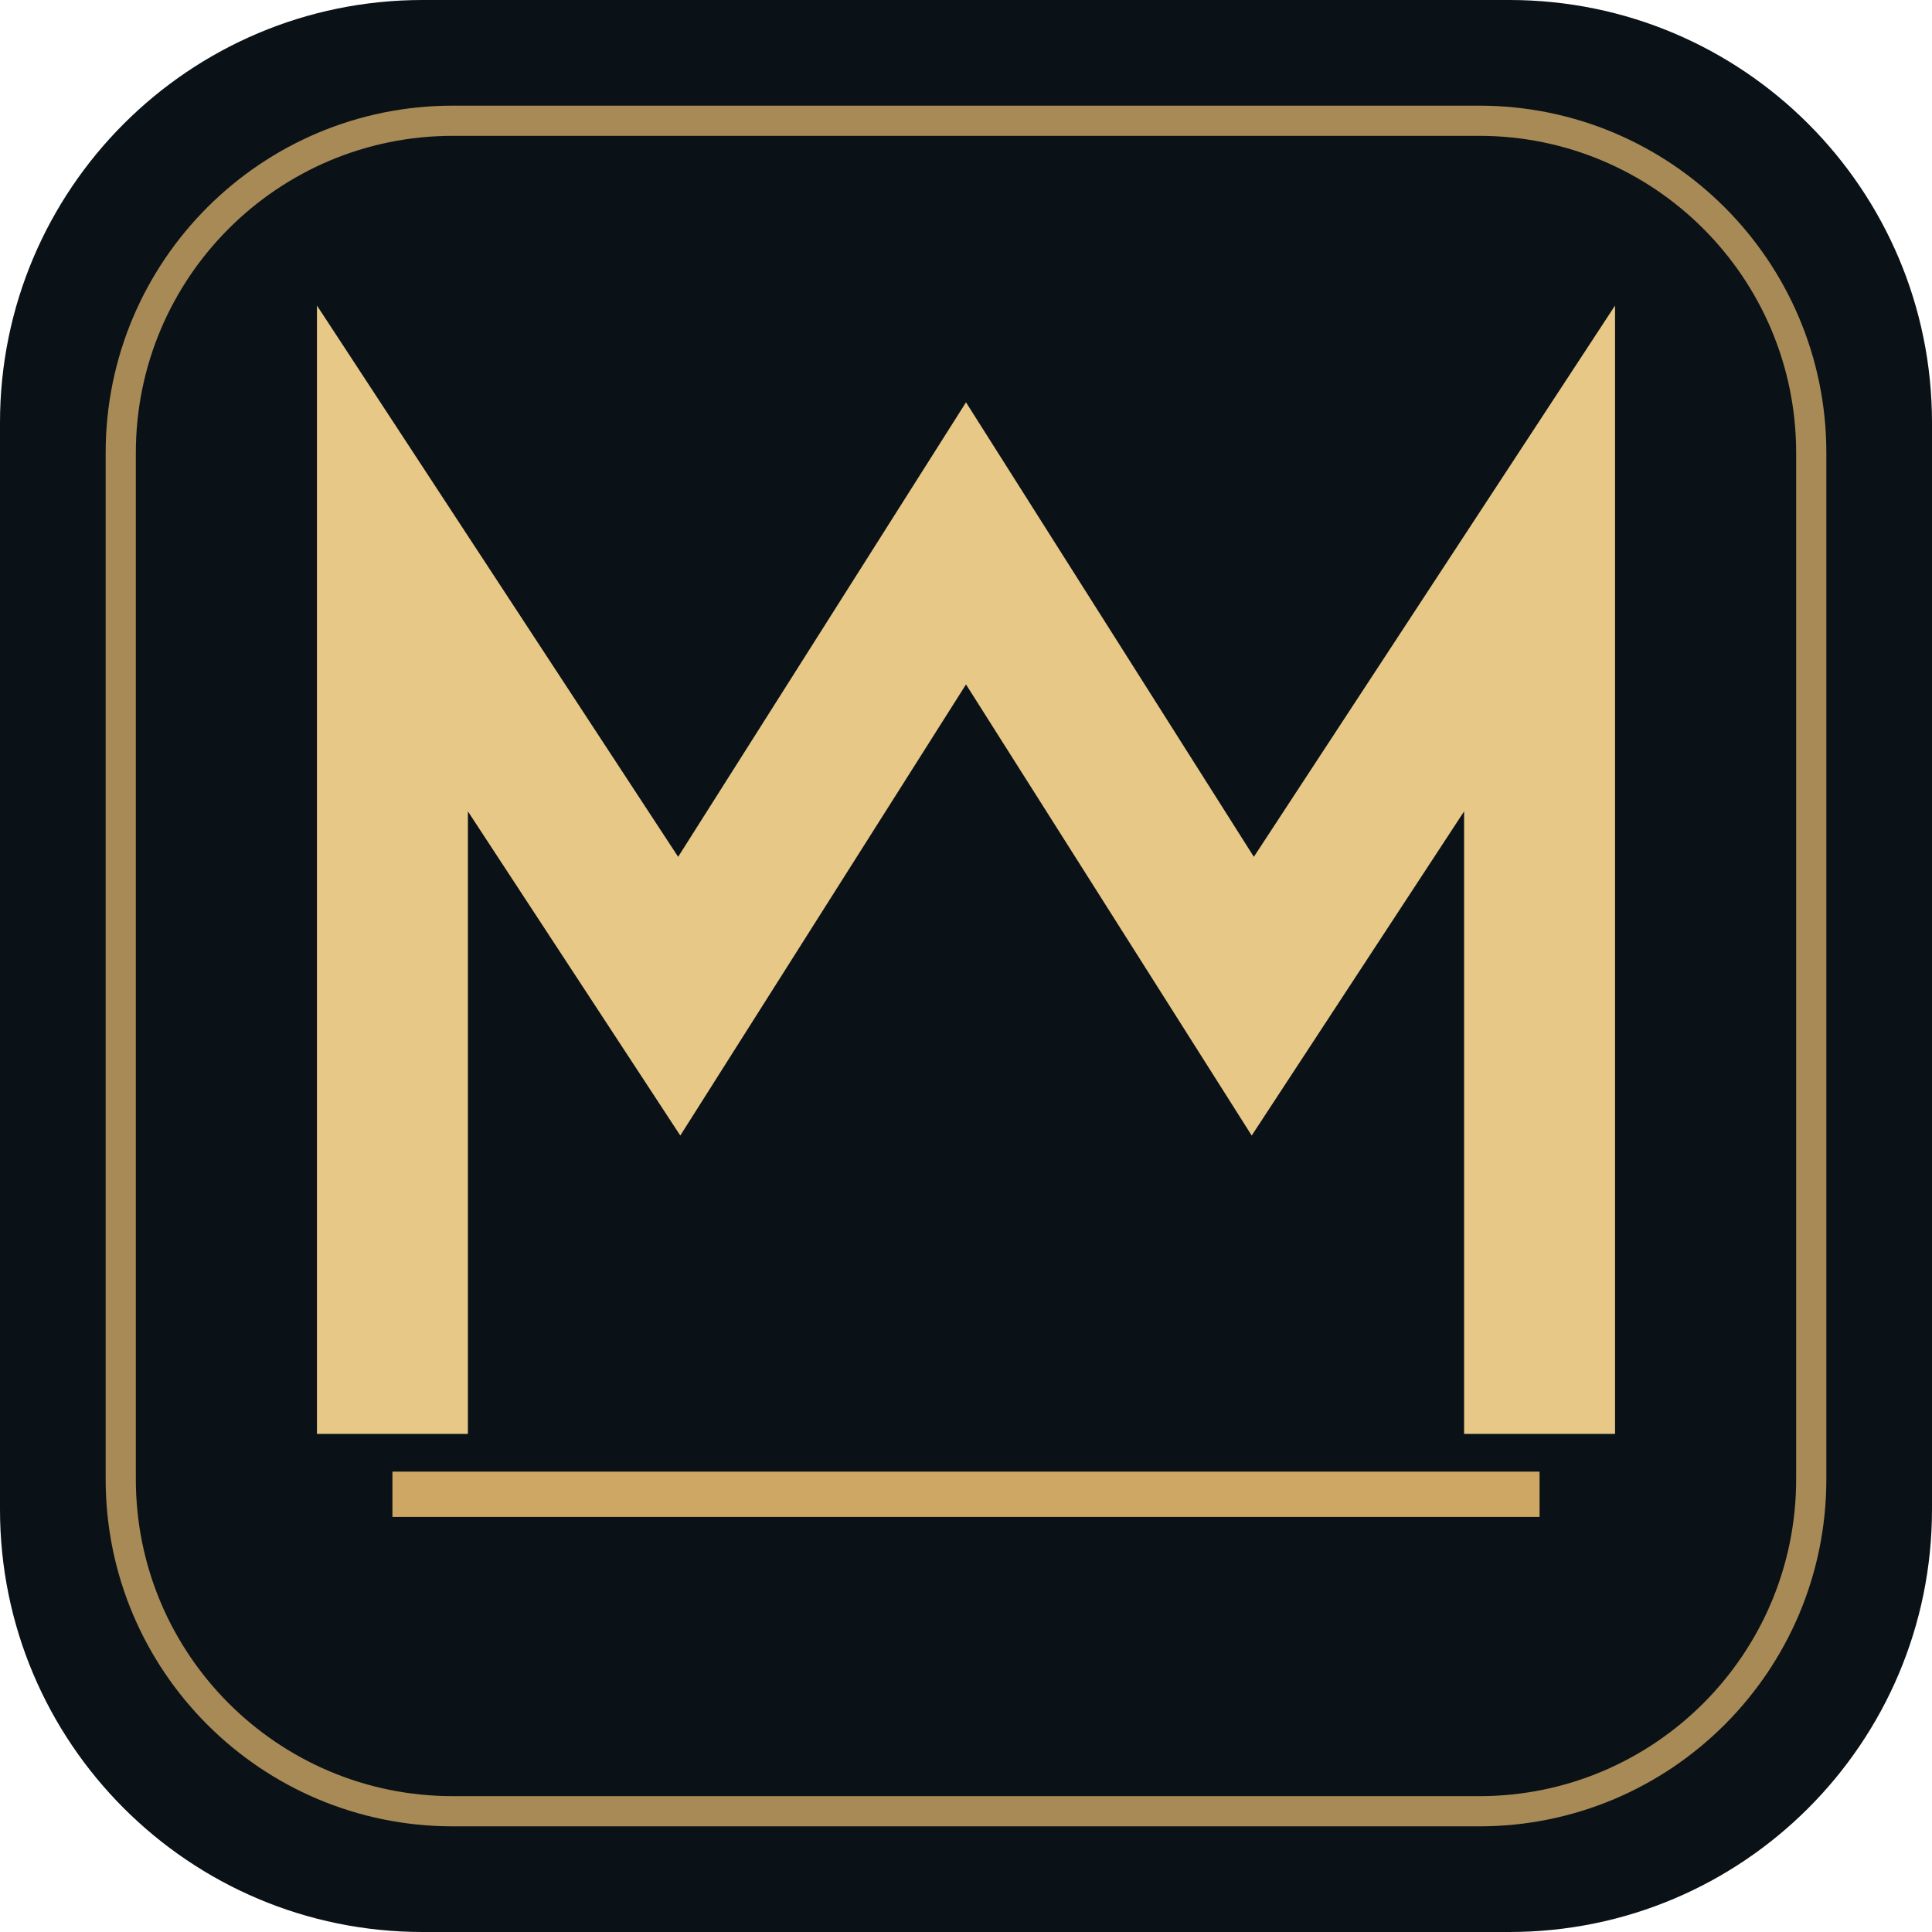
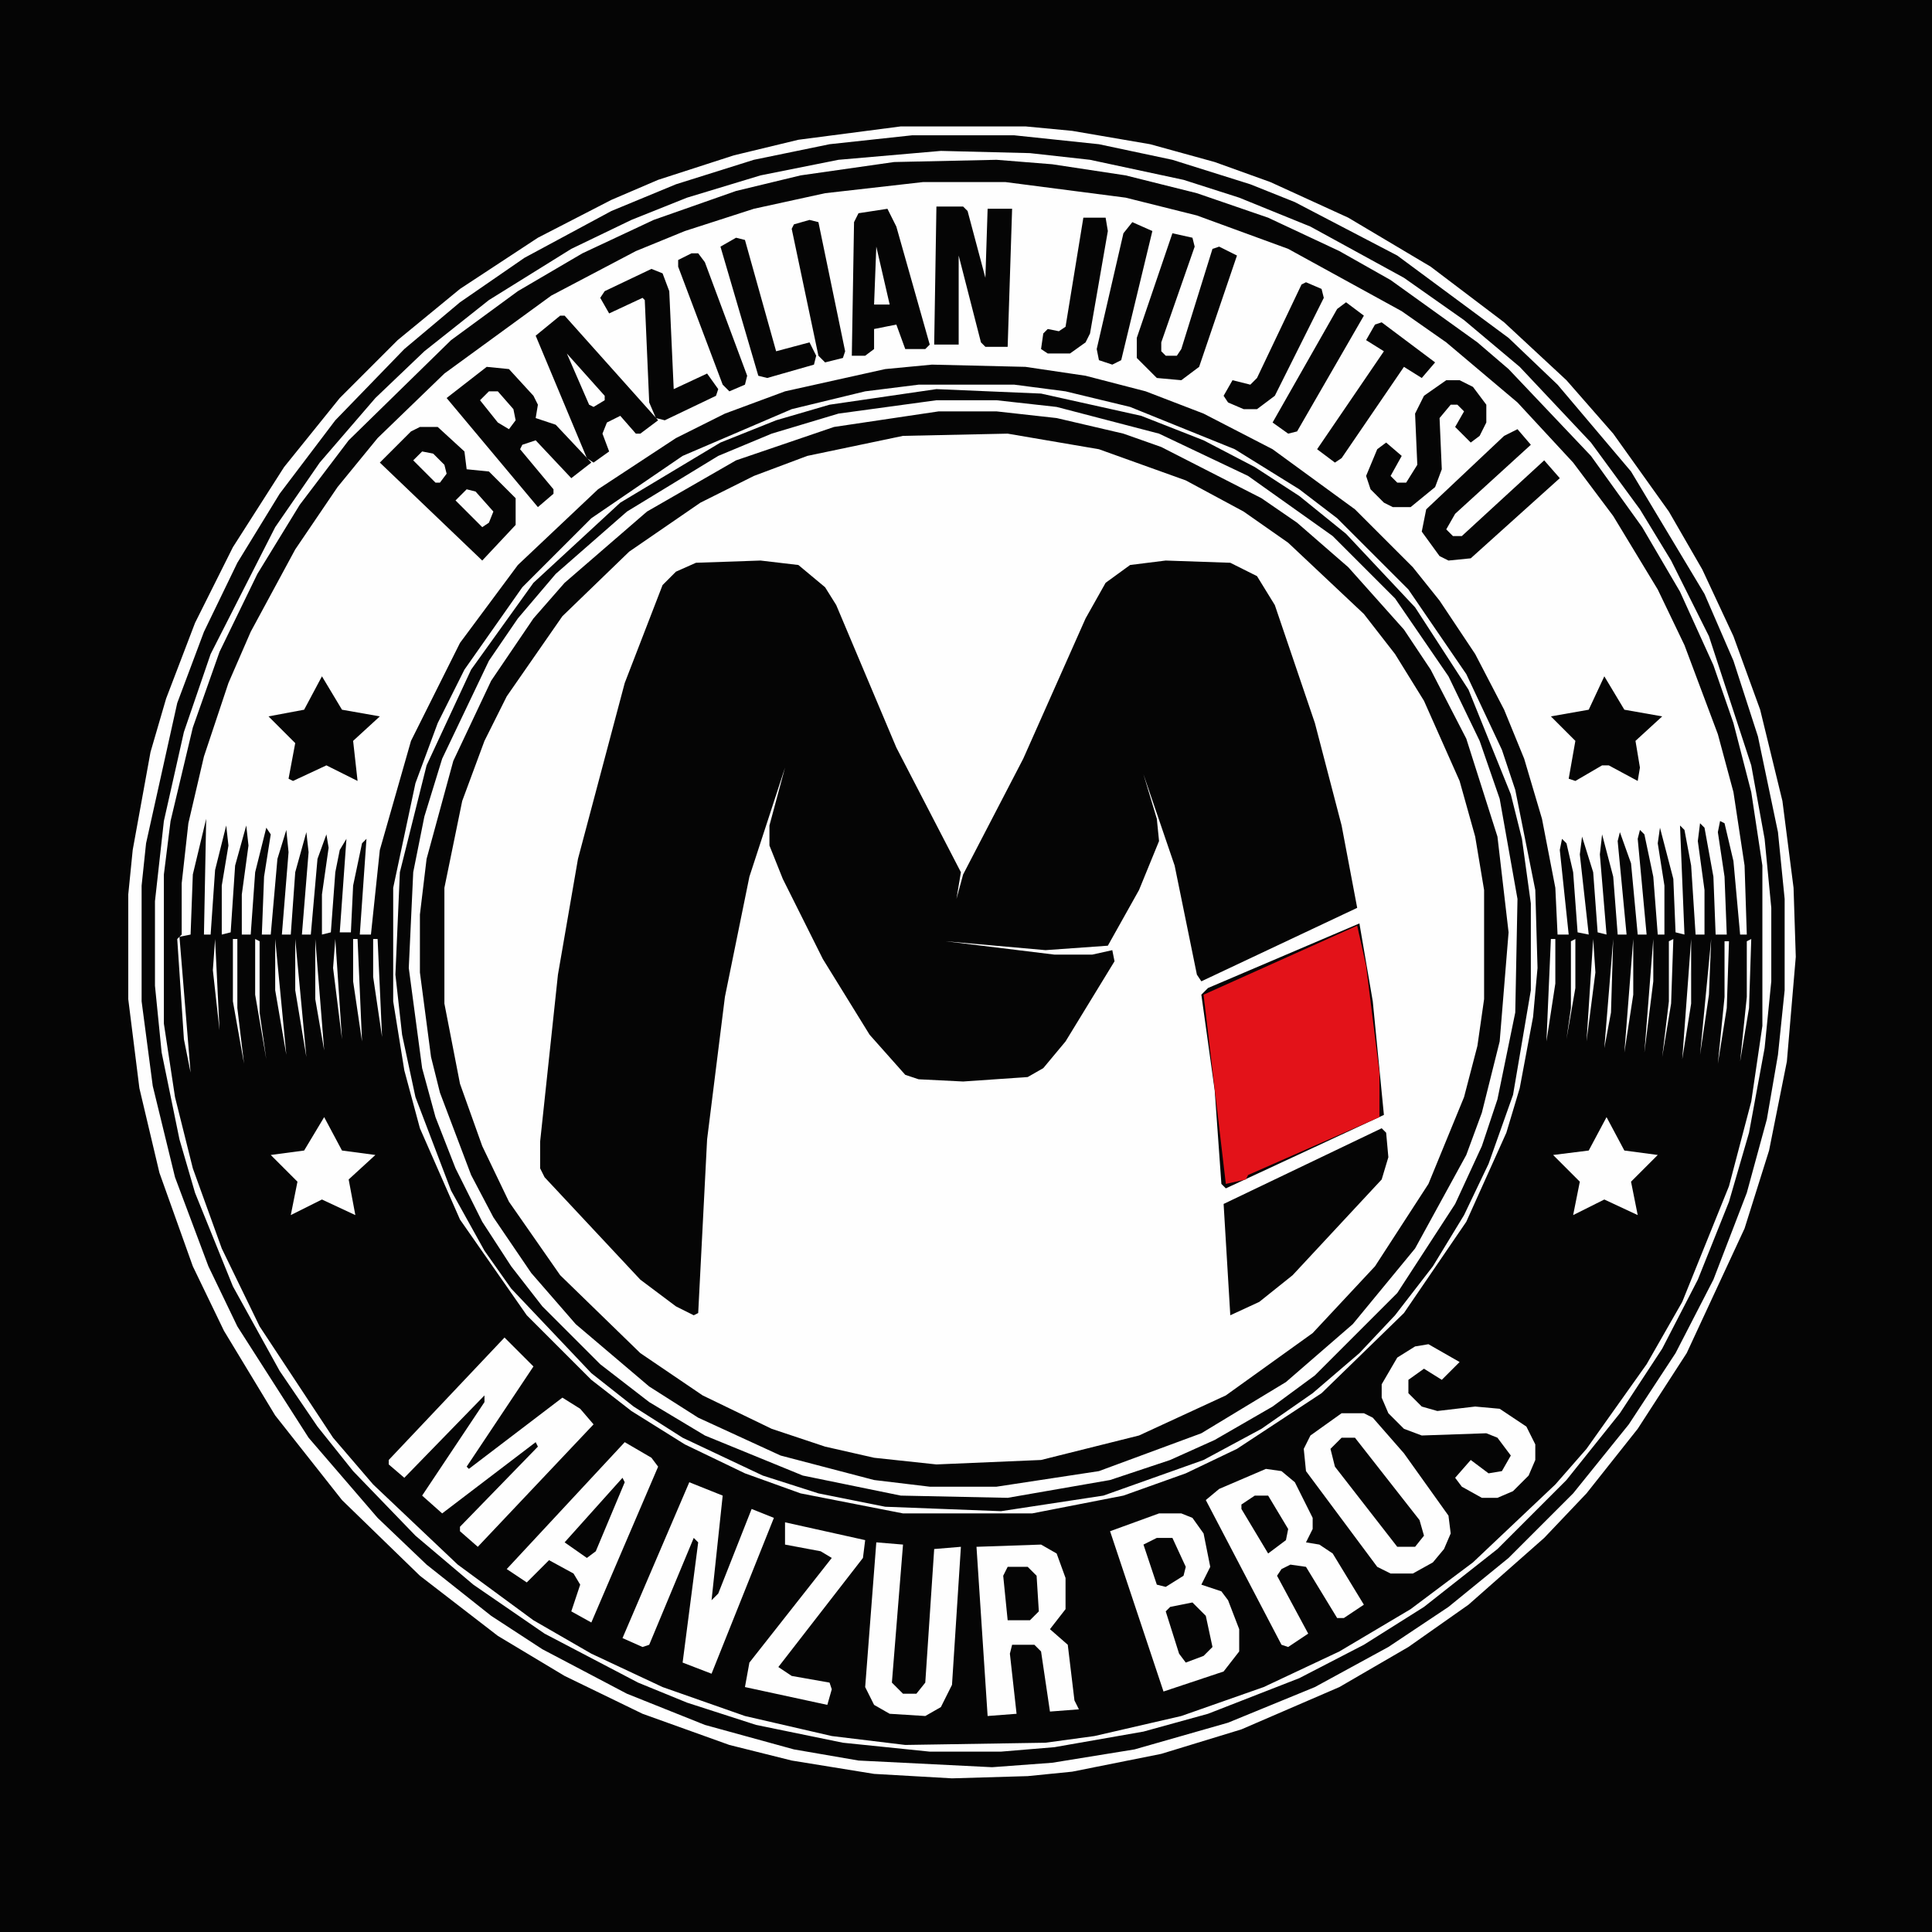
- <svg xmlns="http://www.w3.org/2000/svg" viewBox="0 0 128 128" role="img" aria-labelledby="title">
-   <rect width="128" height="128" rx="28" fill="#0A1217" />
-   <rect x="8" y="8" width="112" height="112" rx="22" fill="none" stroke="#CFA765" stroke-width="2" opacity=".8" />
-   <path d="M26 90V37l19 29 19-30 19 30 19-29v53" fill="none" stroke="#E8C887" stroke-width="10" stroke-linecap="square" stroke-linejoin="miter" />
-   <path d="M26 99h76" stroke="#CFA765" stroke-width="3" />
+ <svg xmlns="http://www.w3.org/2000/svg" width="1024" height="1024" viewBox="0 0 1024 1024">
+   <rect width="1024" height="1024" fill="#050505" />
+   <g transform="translate(55 67) scale(1.18)">
+     <rect width="774" height="755" fill="#050505" />
+     <path fill="#fefefe" fill-rule="evenodd" d="M358 0 312 6 283 13 249 24 228 33 195 50 160 73 132 96 106 122 81 153 58 189 41 223 28 257 21 281 13 325 11 345 11 392 16 432 25 470 40 512 54 541 77 579 107 617 142 651 177 678 207 696 242 713 281 727 309 734 346 740 381 742 415 741 435 739 475 731 511 720 555 701 586 683 613 664 647 634 666 614 689 585 711 551 737 495 748 460 756 420 760 373 759 342 754 303 744 262 732 229 718 199 703 173 678 138 657 114 629 88 596 63 559 41 524 25 499 16 470 8 435 2 414 0ZM363 4 409 4 447 8 480 15 515 26 535 34 581 58 631 95 653 116 686 155 719 210 732 240 743 274 752 317 755 347 755 388 752 417 747 446 738 479 723 518 706 551 685 583 660 614 631 643 604 665 577 683 544 701 505 717 463 729 426 735 399 737 339 734 310 729 270 718 235 704 197 684 174 669 145 646 123 625 92 589 60 539 47 512 32 472 22 431 17 393 17 341 19 322 33 259 45 227 60 196 79 165 104 132 135 100 160 79 189 59 228 38 257 26 292 15 326 8ZM376 11 330 15 295 22 262 32 237 42 210 55 173 78 144 101 122 122 97 151 77 180 48 237 36 272 27 312 23 348 23 386 26 416 34 455 41 479 58 521 79 559 96 584 112 604 140 633 166 655 198 677 240 699 262 708 293 718 332 726 371 730 403 730 427 728 467 721 496 713 537 697 566 682 593 665 626 639 657 608 681 578 700 549 716 518 730 483 739 452 746 414 749 384 749 351 746 320 740 287 721 229 704 195 690 172 668 142 636 108 611 87 584 68 542 45 510 32 485 24 443 15 416 12ZM355 16 401 15 426 17 459 22 491 30 523 41 555 56 578 69 617 97 631 109 668 148 691 180 708 209 723 242 732 268 740 299 745 332 745 404 740 438 730 476 709 528 693 556 666 594 652 610 615 645 587 666 555 685 521 701 484 714 445 723 423 726 360 727 327 723 288 714 251 701 219 686 193 671 159 646 121 610 103 589 70 539 53 504 40 468 32 436 27 403 27 336 30 312 40 270 52 236 69 201 88 170 110 141 156 96 186 74 215 57 247 42 284 29 313 22ZM392 638 397 714 410 713 407 686 408 682 418 682 421 685 425 712 438 711 436 707 433 682 425 675 432 666 432 652 428 641 421 637ZM406 647 415 647 419 651 420 667 416 671 406 671 404 651ZM347 636 342 701 346 709 353 713 369 714 376 710 381 700 385 638 373 639 369 699 365 704 359 704 354 699 359 637ZM306 627 306 637 322 640 327 643 290 690 288 701 325 709 327 702 326 699 309 696 303 692 341 643 342 635ZM484 623 474 623 452 631 476 703 503 694 510 685 510 675 505 662 502 658 493 655 497 647 494 632 489 625ZM489 663 495 669 498 683 494 687 486 690 483 686 477 667 479 665ZM473 634 480 634 486 647 485 651 477 656 473 655 467 637ZM263 609 233 679 242 683 245 682 265 634 267 636 260 690 273 695 301 625 291 621 276 659 273 662 278 615ZM522 603 501 612 495 617 529 682 532 683 541 677 527 651 529 648 533 646 540 647 554 670 557 670 566 664 552 641 546 637 540 636 543 630 543 625 535 609 529 604ZM517 615 523 615 532 630 531 635 523 641 511 621 511 619ZM234 591 181 648 190 654 200 644 211 650 214 655 210 667 219 672 249 602 246 598ZM233 607 234 609 221 640 217 643 207 636ZM556 578 542 588 539 594 540 604 572 647 578 650 588 650 597 645 602 639 605 632 604 624 584 596 570 580 566 578ZM556 589 562 589 591 626 593 633 589 638 581 638 553 602 551 594ZM581 553 574 565 574 571 577 578 584 585 592 588 621 587 626 589 632 597 628 604 622 605 614 599 607 607 610 611 619 616 626 616 633 613 640 606 643 599 643 592 639 584 627 576 616 575 599 577 592 575 586 569 586 563 593 558 601 563 609 555 595 547 589 548ZM180 544 128 599 128 601 135 607 171 570 171 573 143 615 152 623 194 591 195 593 160 629 160 631 168 638 220 583 214 576 206 571 164 603 163 602 193 557ZM698 462 683 460 675 445 667 460 651 462 663 474 660 489 674 482 689 489 686 474ZM75 462 87 474 84 489 98 482 113 489 110 473 122 462 107 460 99 445 90 460ZM730 366 728 366 728 391 725 421 729 396ZM740 365 738 366 738 391 735 420 739 396ZM722 365 717 417 721 390ZM713 365 709 419 713 394ZM705 365 703 366 703 393 700 418 704 394ZM696 365 692 416 696 384ZM687 365 683 416 687 390ZM678 365 674 414 677 398ZM669 365 666 411 670 380ZM661 365 659 366 659 396 657 410 661 387ZM652 365 650 365 648 411 652 385ZM121 365 121 382 125 409 123 365ZM112 365 112 384 116 411 114 365ZM104 365 103 378 107 410ZM95 365 95 392 99 415ZM86 365 86 388 91 418ZM77 365 77 388 82 417ZM68 365 68 390 73 419 70 398 70 366ZM58 365 58 393 63 421 60 396 60 365ZM50 365 49 379 52 406ZM366 116 342 119 309 127 260 148 219 176 188 207 162 244 150 268 140 295 130 342 130 393 135 424 142 450 160 491 190 534 219 563 237 577 261 592 288 605 313 614 359 623 417 623 458 615 486 605 509 594 547 569 584 533 612 492 630 452 636 432 642 400 644 378 643 343 634 298 628 280 612 246 586 208 554 176 537 163 508 145 461 126 432 119 409 116ZM374 118 421 120 466 130 494 141 517 153 537 166 558 183 589 216 613 253 632 300 637 320 641 349 641 388 633 435 622 466 611 489 597 512 580 534 564 551 543 569 520 585 494 599 449 615 403 622 351 620 321 614 296 606 260 589 238 575 219 560 183 522 171 505 156 478 140 436 134 408 131 381 133 335 145 287 165 244 193 205 232 169 277 142 302 132 326 125ZM374 123 330 129 300 138 276 148 235 173 203 201 186 221 173 240 152 284 144 310 139 335 137 378 143 423 149 445 158 468 170 492 183 512 197 530 223 556 245 573 270 588 314 606 358 615 406 616 452 608 479 599 499 590 525 575 544 561 581 524 607 484 619 458 626 437 634 398 635 347 627 302 618 276 604 247 580 212 552 184 514 157 474 138 428 126 401 123ZM375 128 401 128 428 131 458 138 475 144 520 167 536 178 559 198 584 226 596 244 612 275 626 319 631 362 627 411 619 443 612 462 589 504 561 538 531 564 493 587 447 604 401 611 371 611 346 608 304 597 267 580 245 566 212 538 192 515 175 490 165 471 151 434 147 418 142 380 142 354 145 329 157 285 174 249 193 221 207 205 244 173 284 150 328 135ZM359 139 316 148 292 157 268 169 236 191 206 220 181 256 171 276 161 303 153 342 153 394 160 430 170 458 182 483 205 516 241 551 269 570 300 585 324 593 346 598 374 601 421 599 465 588 504 570 543 542 571 512 595 475 611 436 617 413 620 392 620 343 616 319 609 294 593 258 580 237 566 219 532 187 512 173 486 159 447 145 406 138ZM574 450 576 452 577 463 574 473 534 516 519 528 506 534 503 484ZM564 358 570 393 575 444 504 477 502 475 499 433 493 390 496 387ZM518 202 526 215 544 268 556 314 563 351 493 384 491 381 481 332 467 291 473 311 474 321 465 343 451 368 423 370 378 366 427 372 444 372 453 370 454 375 432 411 422 423 415 427 386 429 366 428 360 426 344 408 323 374 305 338 299 323 299 314 306 288 290 337 279 391 271 455 267 533 265 534 257 530 241 518 198 472 196 468 196 456 204 381 213 329 234 250 251 206 257 200 266 196 295 195 312 197 324 207 329 215 356 279 385 335 383 347 386 336 413 284 441 221 450 205 461 197 477 195 506 196ZM732 299 725 273 710 233 698 208 678 175 660 151 635 124 603 97 583 83 532 55 491 40 459 32 405 25 368 25 324 30 292 37 261 47 239 56 201 76 153 111 123 140 105 162 86 190 66 227 56 250 45 283 38 313 35 340 35 363 33 365 36 410 39 425 34 364 39 363 40 336 46 311 45 363 48 363 50 334 55 314 56 323 53 341 53 363 57 362 59 332 64 314 65 323 62 345 62 363 66 363 68 335 73 315 75 318 72 337 71 363 75 363 78 329 82 316 83 326 80 363 84 363 86 335 91 317 92 326 89 363 93 363 96 329 100 318 101 324 98 345 98 363 102 362 104 335 106 325 109 320 106 362 111 362 112 341 116 322 118 320 115 363 120 363 124 325 138 276 160 232 186 197 222 163 257 140 279 129 306 119 351 109 372 107 414 108 441 112 468 119 494 129 525 145 562 172 588 198 600 213 616 237 629 262 638 284 646 311 652 342 653 363 658 363 654 325 655 320 657 322 660 335 662 362 667 363 663 327 664 319 669 335 671 362 675 363 672 327 673 318 678 337 680 363 684 363 680 321 681 317 686 331 689 363 693 363 689 320 690 316 692 318 696 337 698 363 701 363 701 341 698 322 699 315 705 338 706 362 710 363 708 314 710 316 713 332 715 363 719 363 719 343 716 321 717 313 719 315 723 337 724 363 729 363 728 337 725 317 726 312 728 313 732 330 735 363 738 363 737 332ZM674 247 683 262 700 265 688 276 690 288 689 294 676 287 673 287 661 294 658 293 661 276 650 265 667 262ZM98 247 107 262 124 265 112 276 114 294 100 287 85 294 83 293 86 277 74 265 90 262ZM635 136 641 143 607 174 603 181 606 184 610 184 647 150 654 158 614 194 604 195 600 193 592 182 594 172 629 139ZM138 137 142 135 150 135 162 146 163 154 173 155 185 167 185 179 170 195 124 151ZM163 163 158 168 170 180 173 178 175 173 167 164ZM143 146 139 150 149 160 151 160 154 156 153 152 148 147ZM615 117 621 125 621 133 618 139 614 142 607 135 611 128 608 125 605 125 600 131 601 154 598 162 587 171 579 171 575 169 569 163 567 157 572 145 576 142 583 148 578 157 581 160 585 160 590 152 589 129 593 121 603 114 609 114ZM172 108 182 109 193 121 195 125 194 131 203 134 219 151 210 158 194 141 188 143 187 145 202 163 202 165 195 171 154 122ZM173 119 169 123 177 133 182 136 185 132 184 127 177 119ZM574 88 598 106 592 113 584 108 556 149 553 151 545 145 575 101 567 96 571 89ZM205 85 207 85 249 132 241 138 239 138 232 130 226 133 224 138 227 146 220 151 217 149 194 94ZM208 102 218 125 220 126 225 123 225 121ZM558 79 566 85 536 137 532 138 525 133 554 82ZM547 73 548 77 526 121 518 127 512 127 505 124 503 121 507 114 515 116 518 113 538 71 540 70ZM246 64 251 66 254 74 256 118 271 111 276 118 275 121 252 132 248 131 245 124 243 78 242 77 227 84 223 77 225 74ZM264 57 267 57 270 61 289 112 288 116 281 119 278 116 258 63 258 60ZM284 50 288 51 302 101 317 97 320 103 319 107 298 113 294 112 277 54ZM480 48 489 50 490 54 475 97 475 101 477 103 482 103 484 100 498 55 501 54 509 58 492 108 484 114 473 113 464 104 464 95ZM462 43 471 47 457 105 453 107 447 105 446 100 458 48ZM317 42 321 43 333 101 332 104 324 106 321 103 309 46 310 44ZM450 41 451 47 443 93 441 97 434 102 424 102 421 100 422 93 424 91 429 92 432 90 440 41ZM352 37 356 45 371 98 369 100 360 100 356 89 346 91 346 100 342 103 336 103 337 43 339 39ZM347 54 346 80 353 80ZM374 36 386 36 388 38 396 68 397 37 408 37 406 99 396 99 394 97 384 58 384 98 373 98Z" />
+     <path fill="#e31219" fill-rule="evenodd" d="M563 359 494 390 504 475 513 473 514 471 573 445 573 425 567 377Z" />
+   </g>
</svg>
